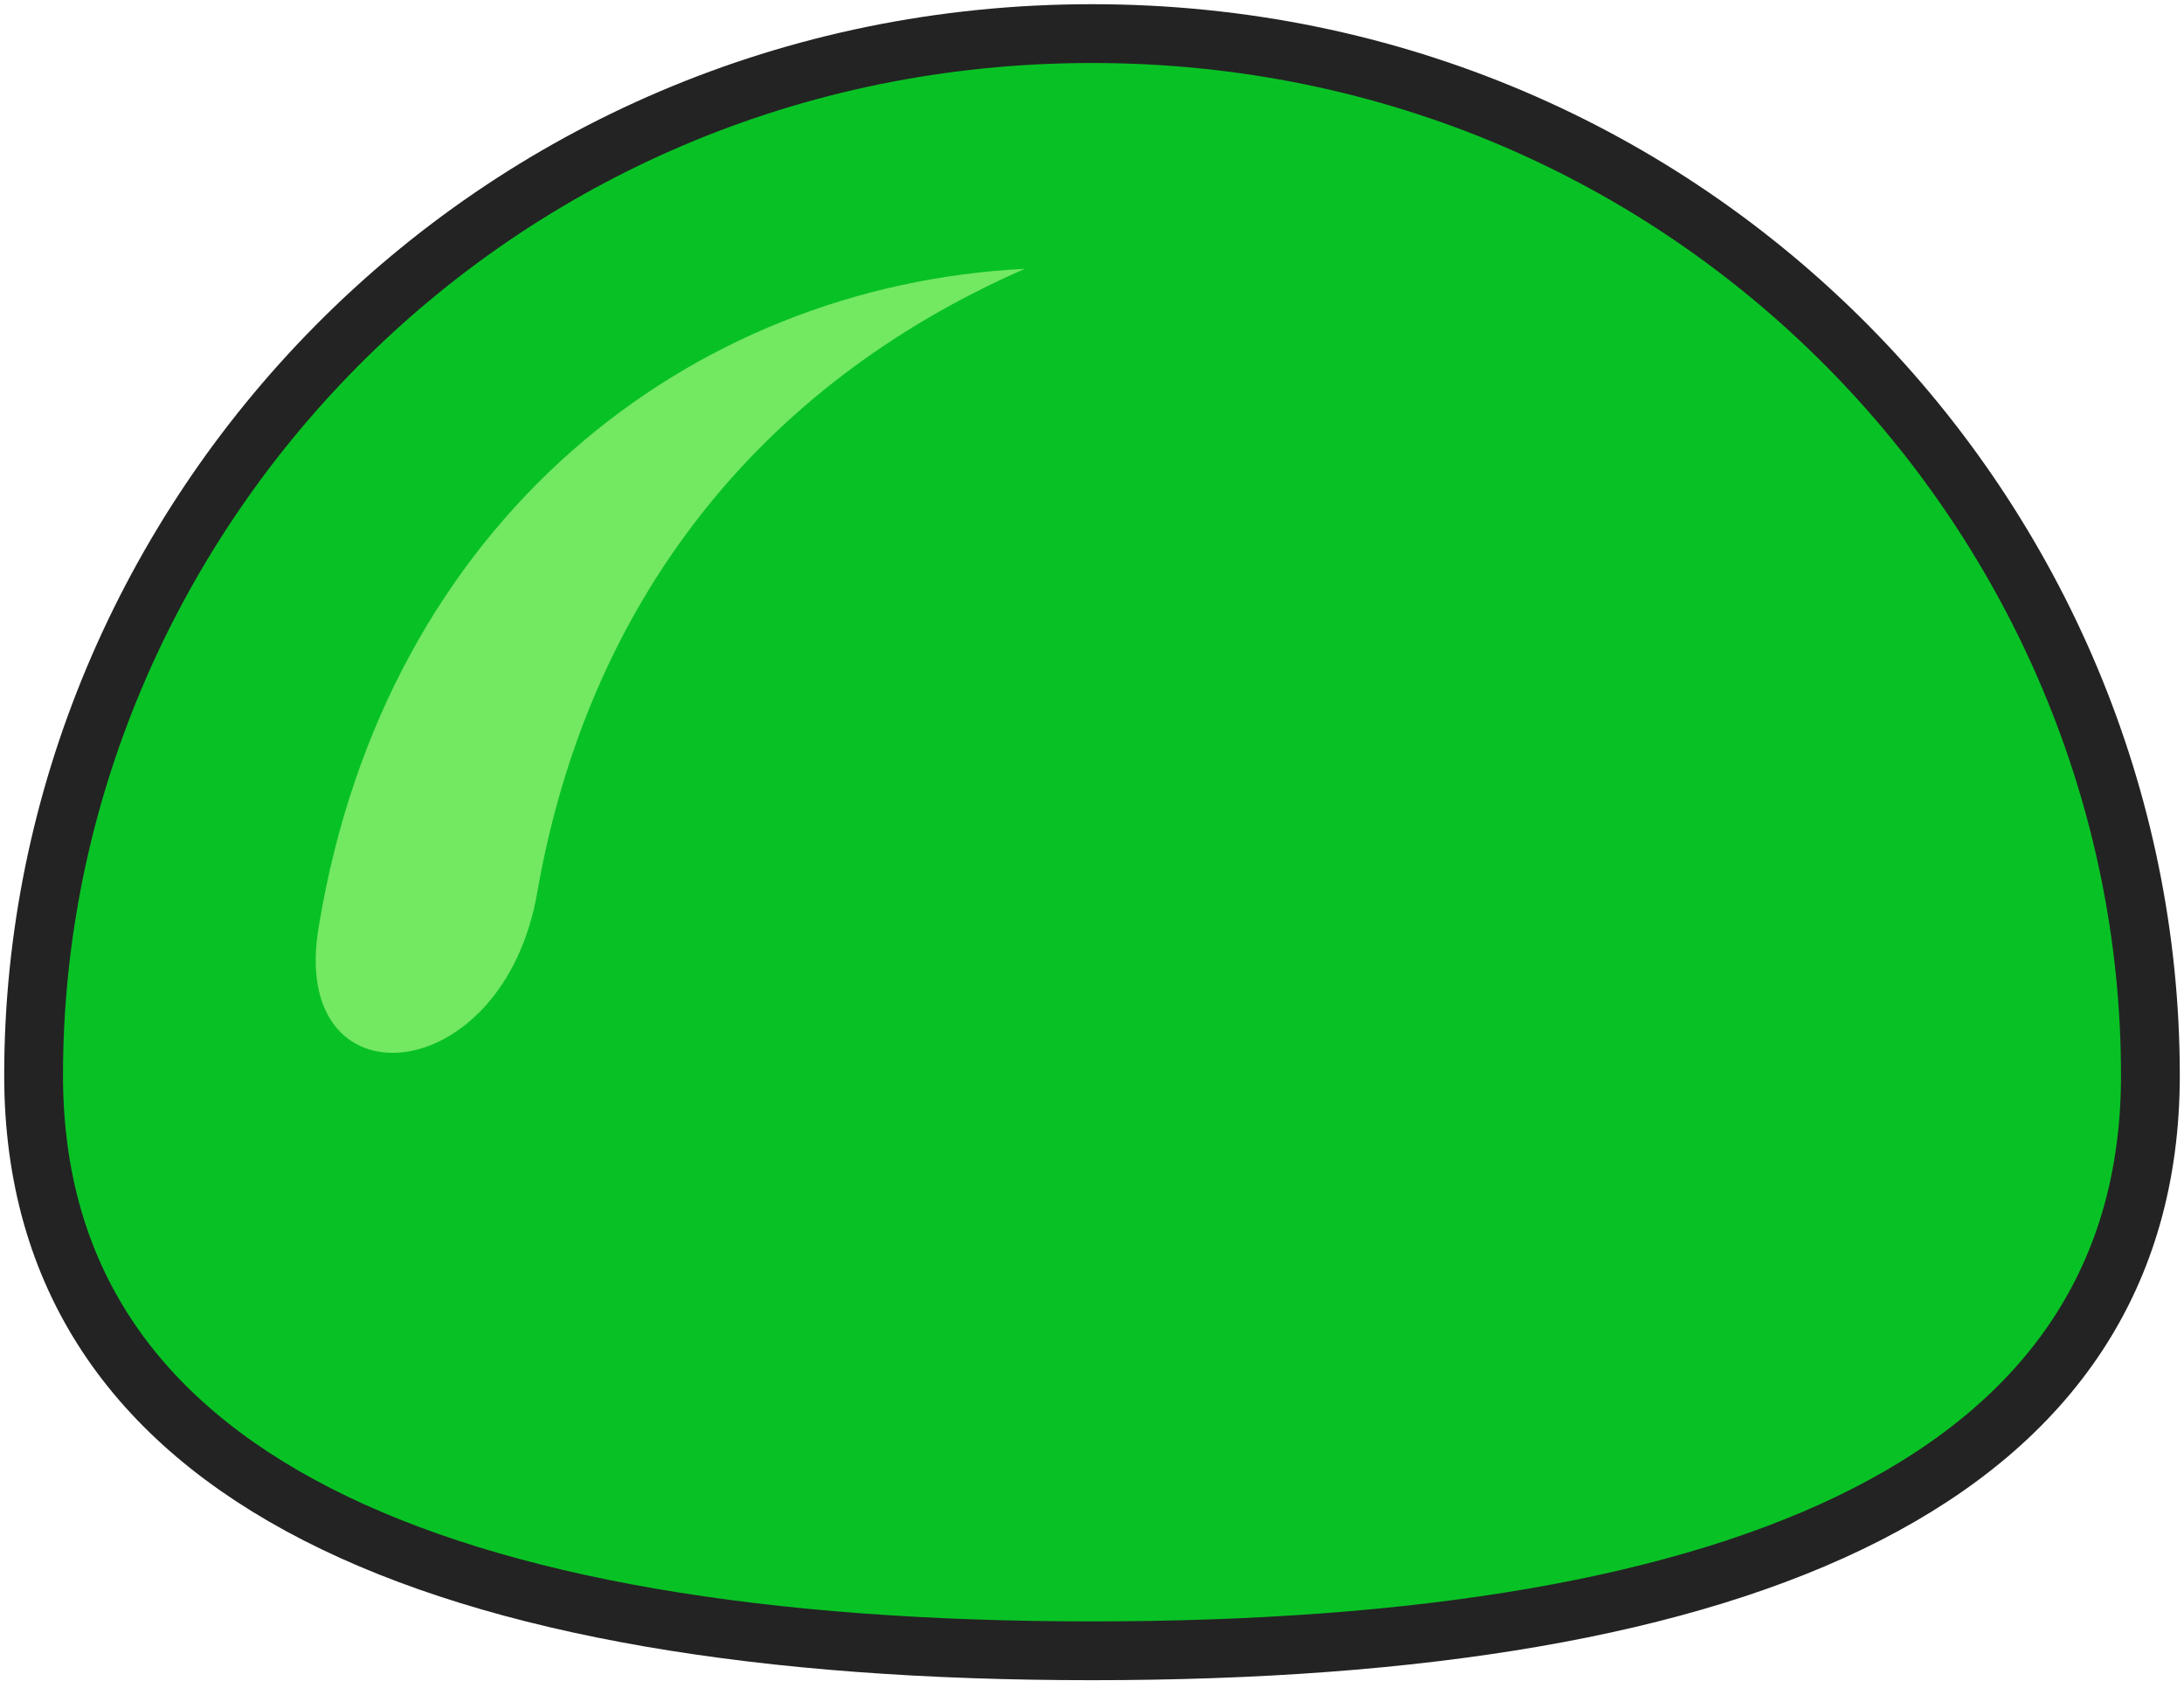
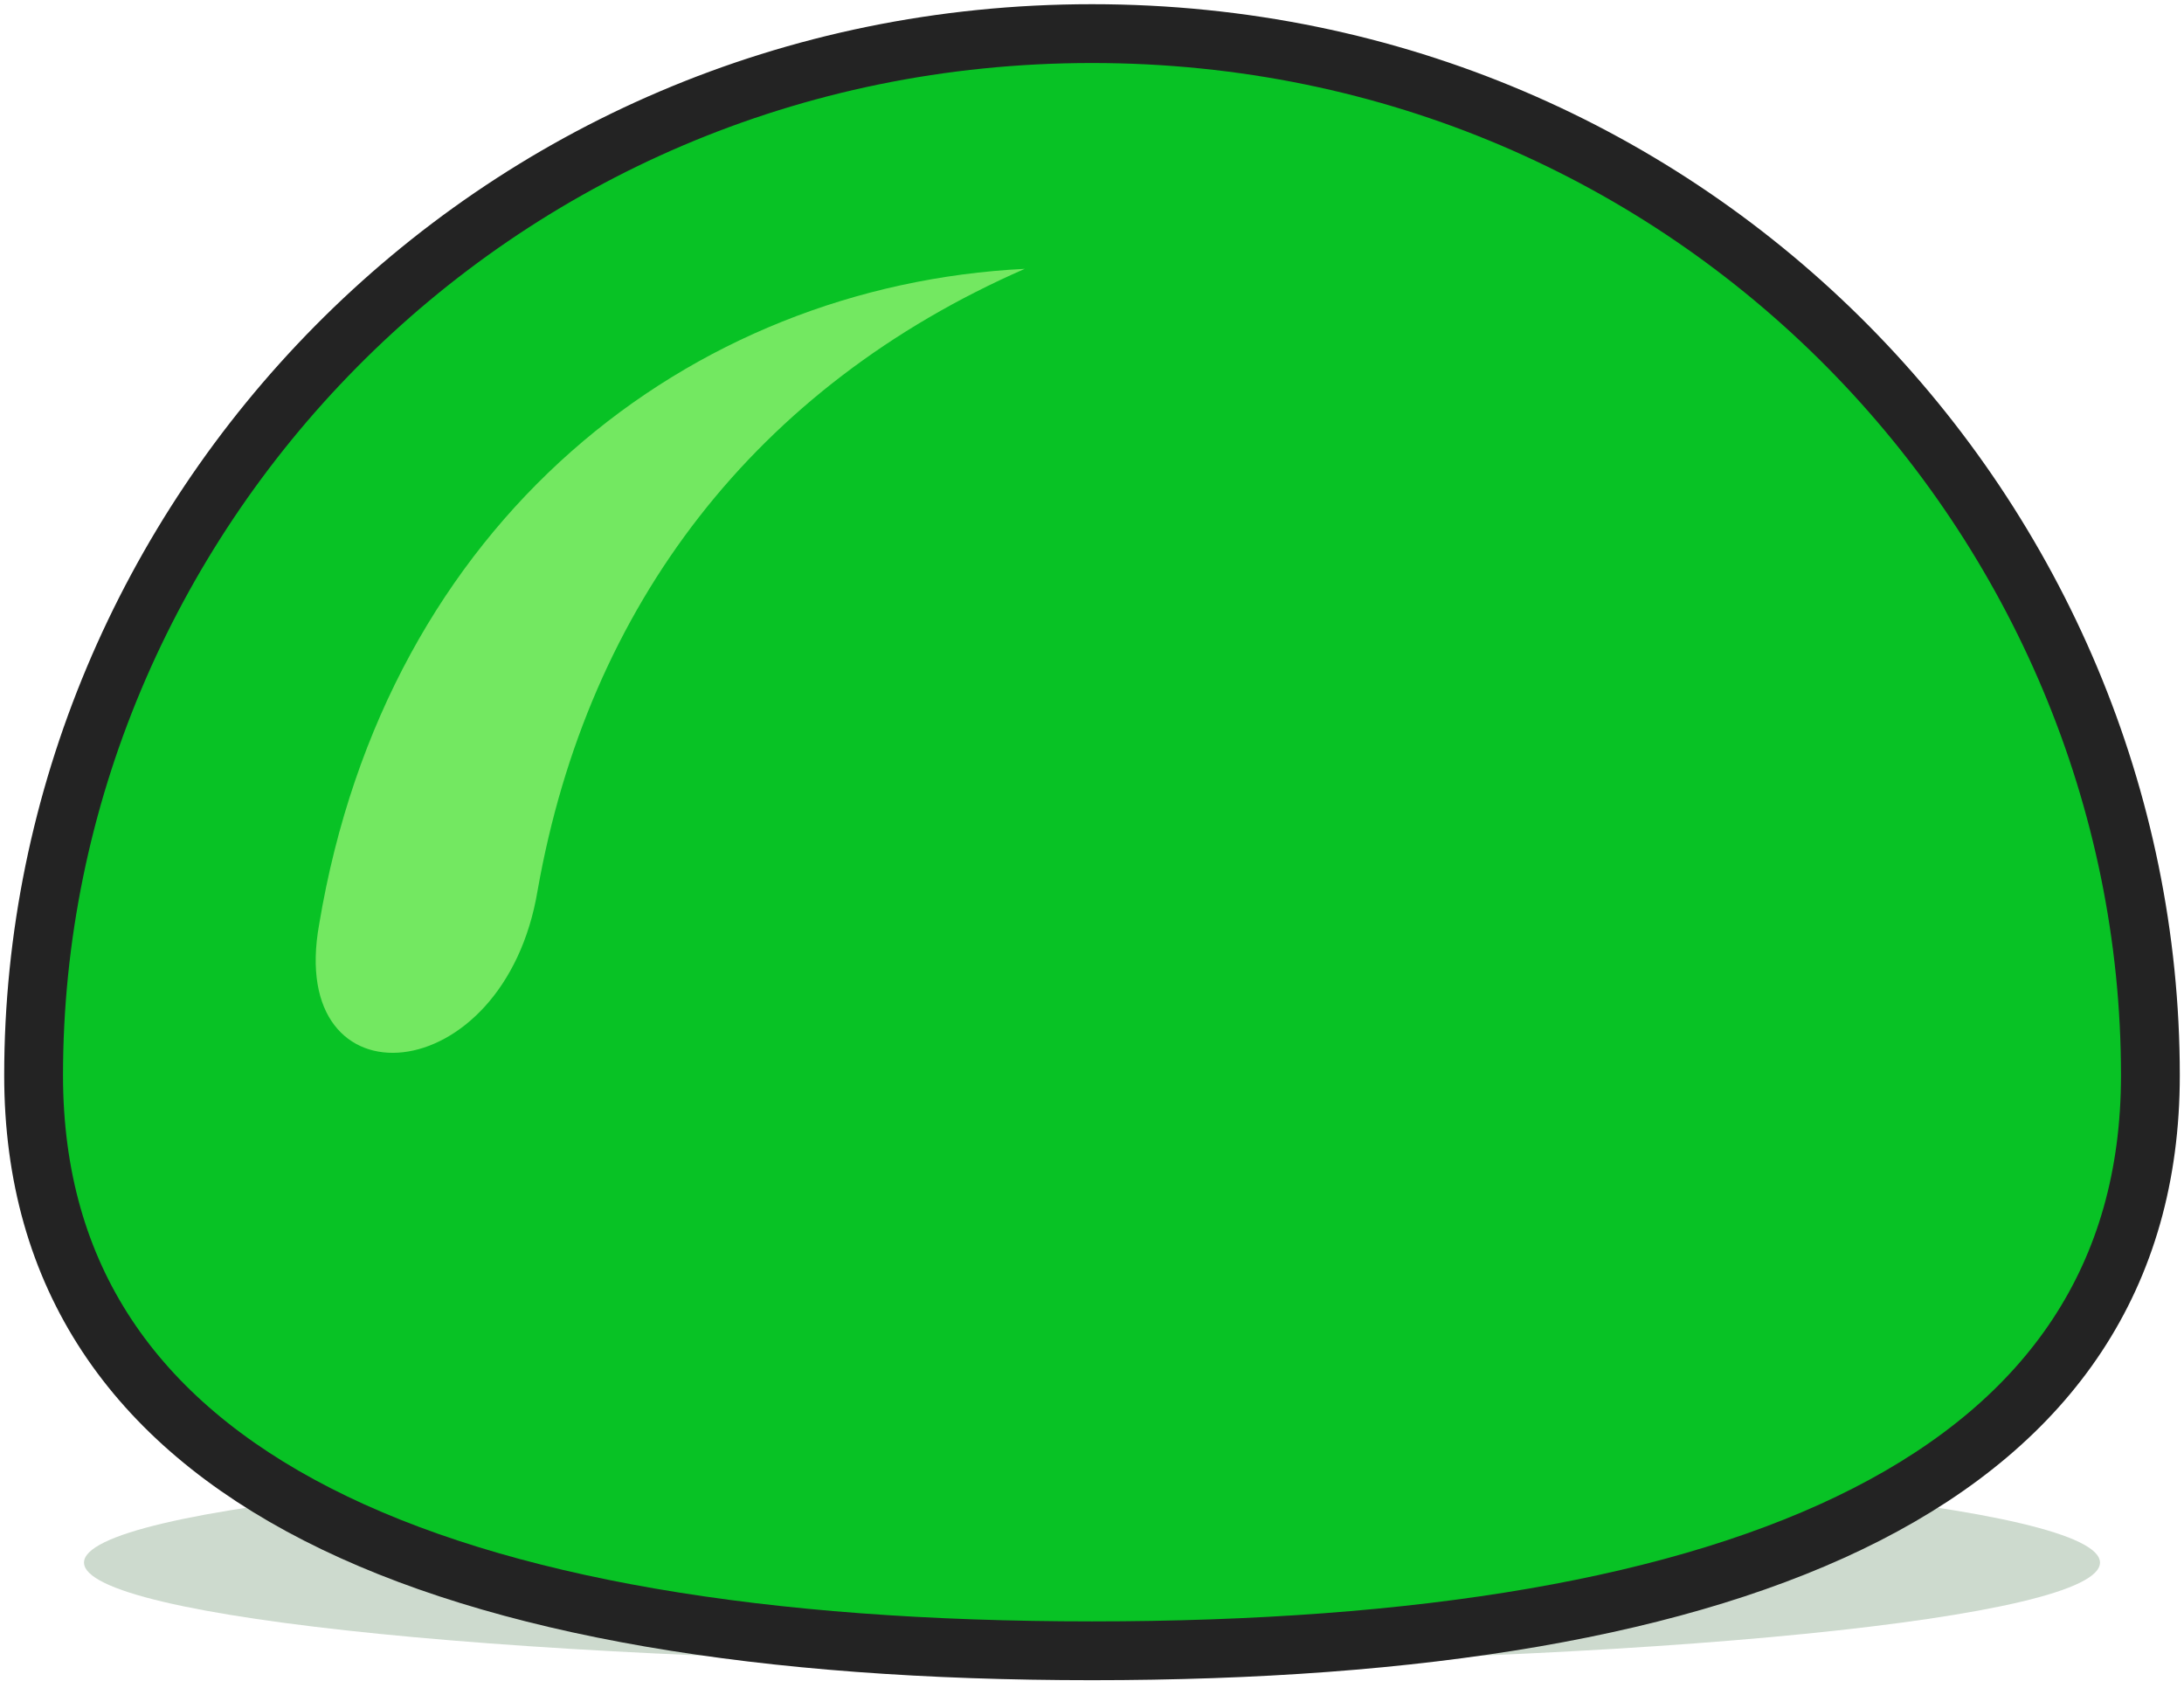
<svg xmlns="http://www.w3.org/2000/svg" viewBox="0 0 130 100">
+   <ellipse id="ground-shadow" cx="65" cy="93" rx="60" ry="6" fill="#1E5A23" fill-opacity="0.22" />
  <g id="plant" stroke="#232323" stroke-opacity="1" stroke-width="3.5" stroke-linecap="round" stroke-linejoin="round">
    <g id="crown" fill="#08C225">
      <path d="M65 2 C101 2 128 31 128 64 C128 88 104 98.25 65 98.25 C26 98.25 2 88 2 64 C2 31 29 2 65 2 Z" stroke="#232323" stroke-opacity="1" stroke-width="3.5" stroke-linecap="round" stroke-linejoin="round" />
    </g>
    <g id="highlight" fill="#73E861" stroke="none">
      <path d="M19 55 C23 31 41 17 61 16 C45 23 35 36 32 53 C30 65 17 66 19 55 Z" stroke="none" stroke-opacity="0" stroke-width="3.5" stroke-linecap="round" stroke-linejoin="round" />
    </g>
  </g>
</svg>
